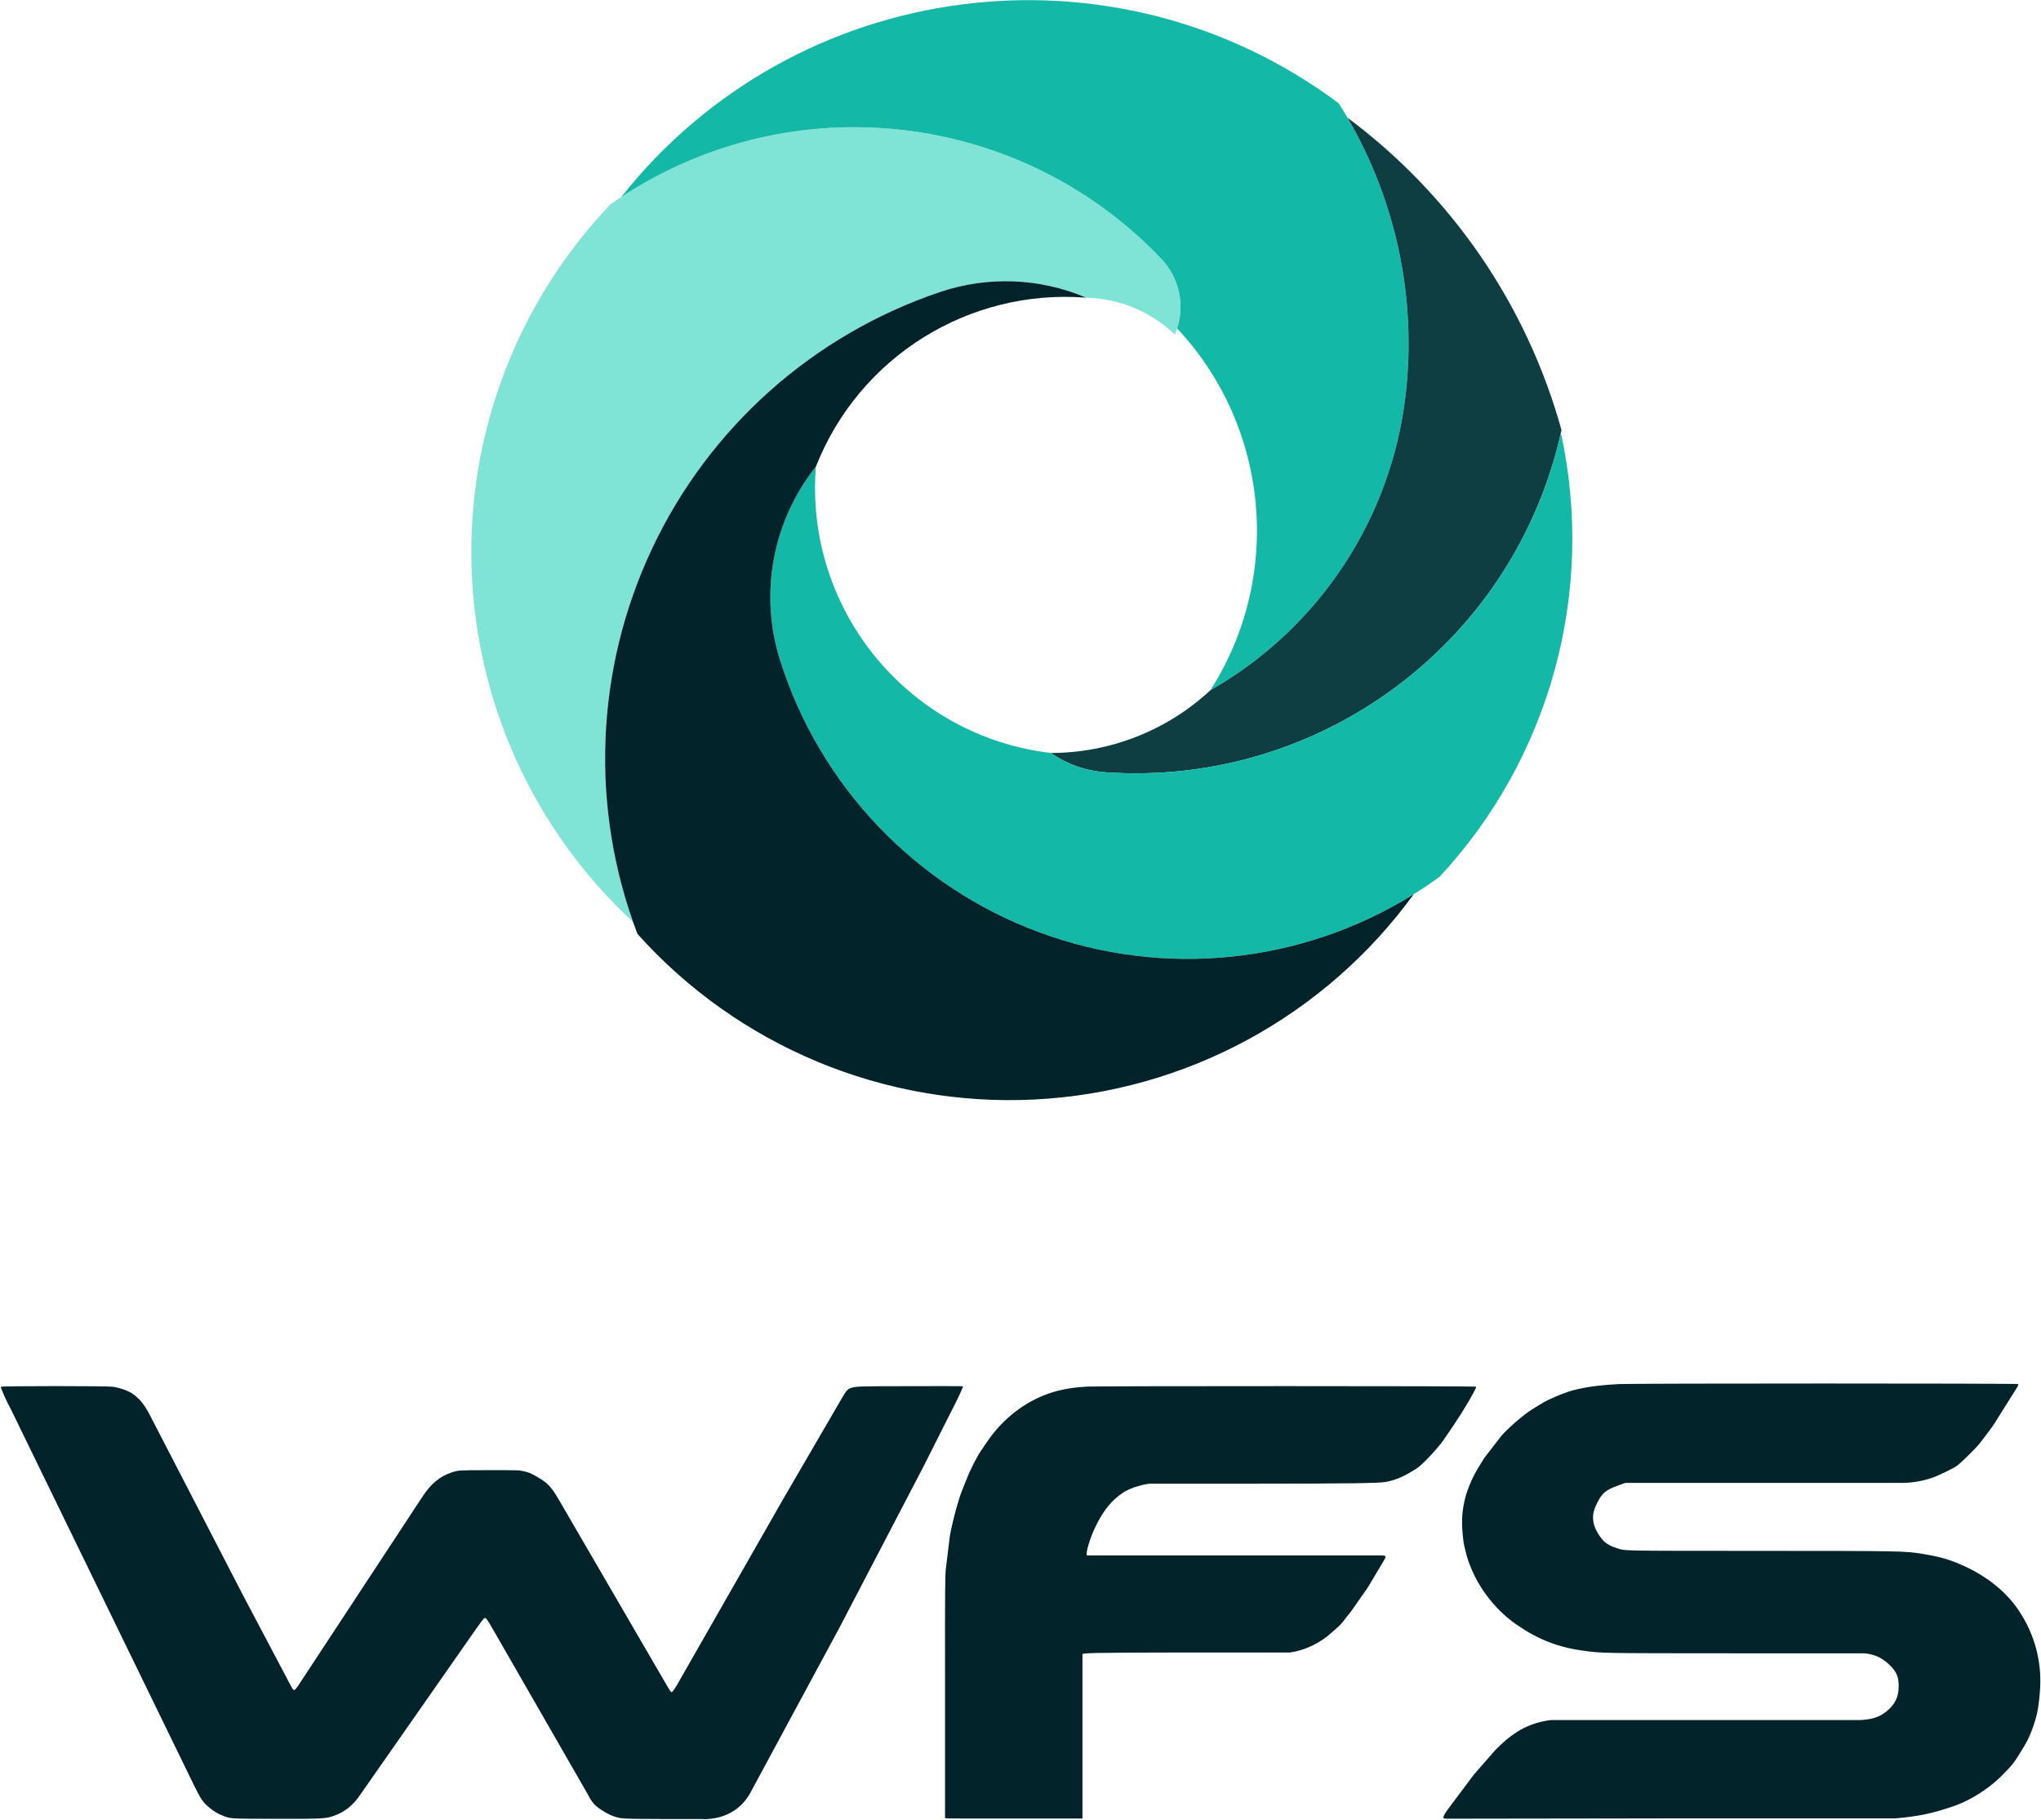
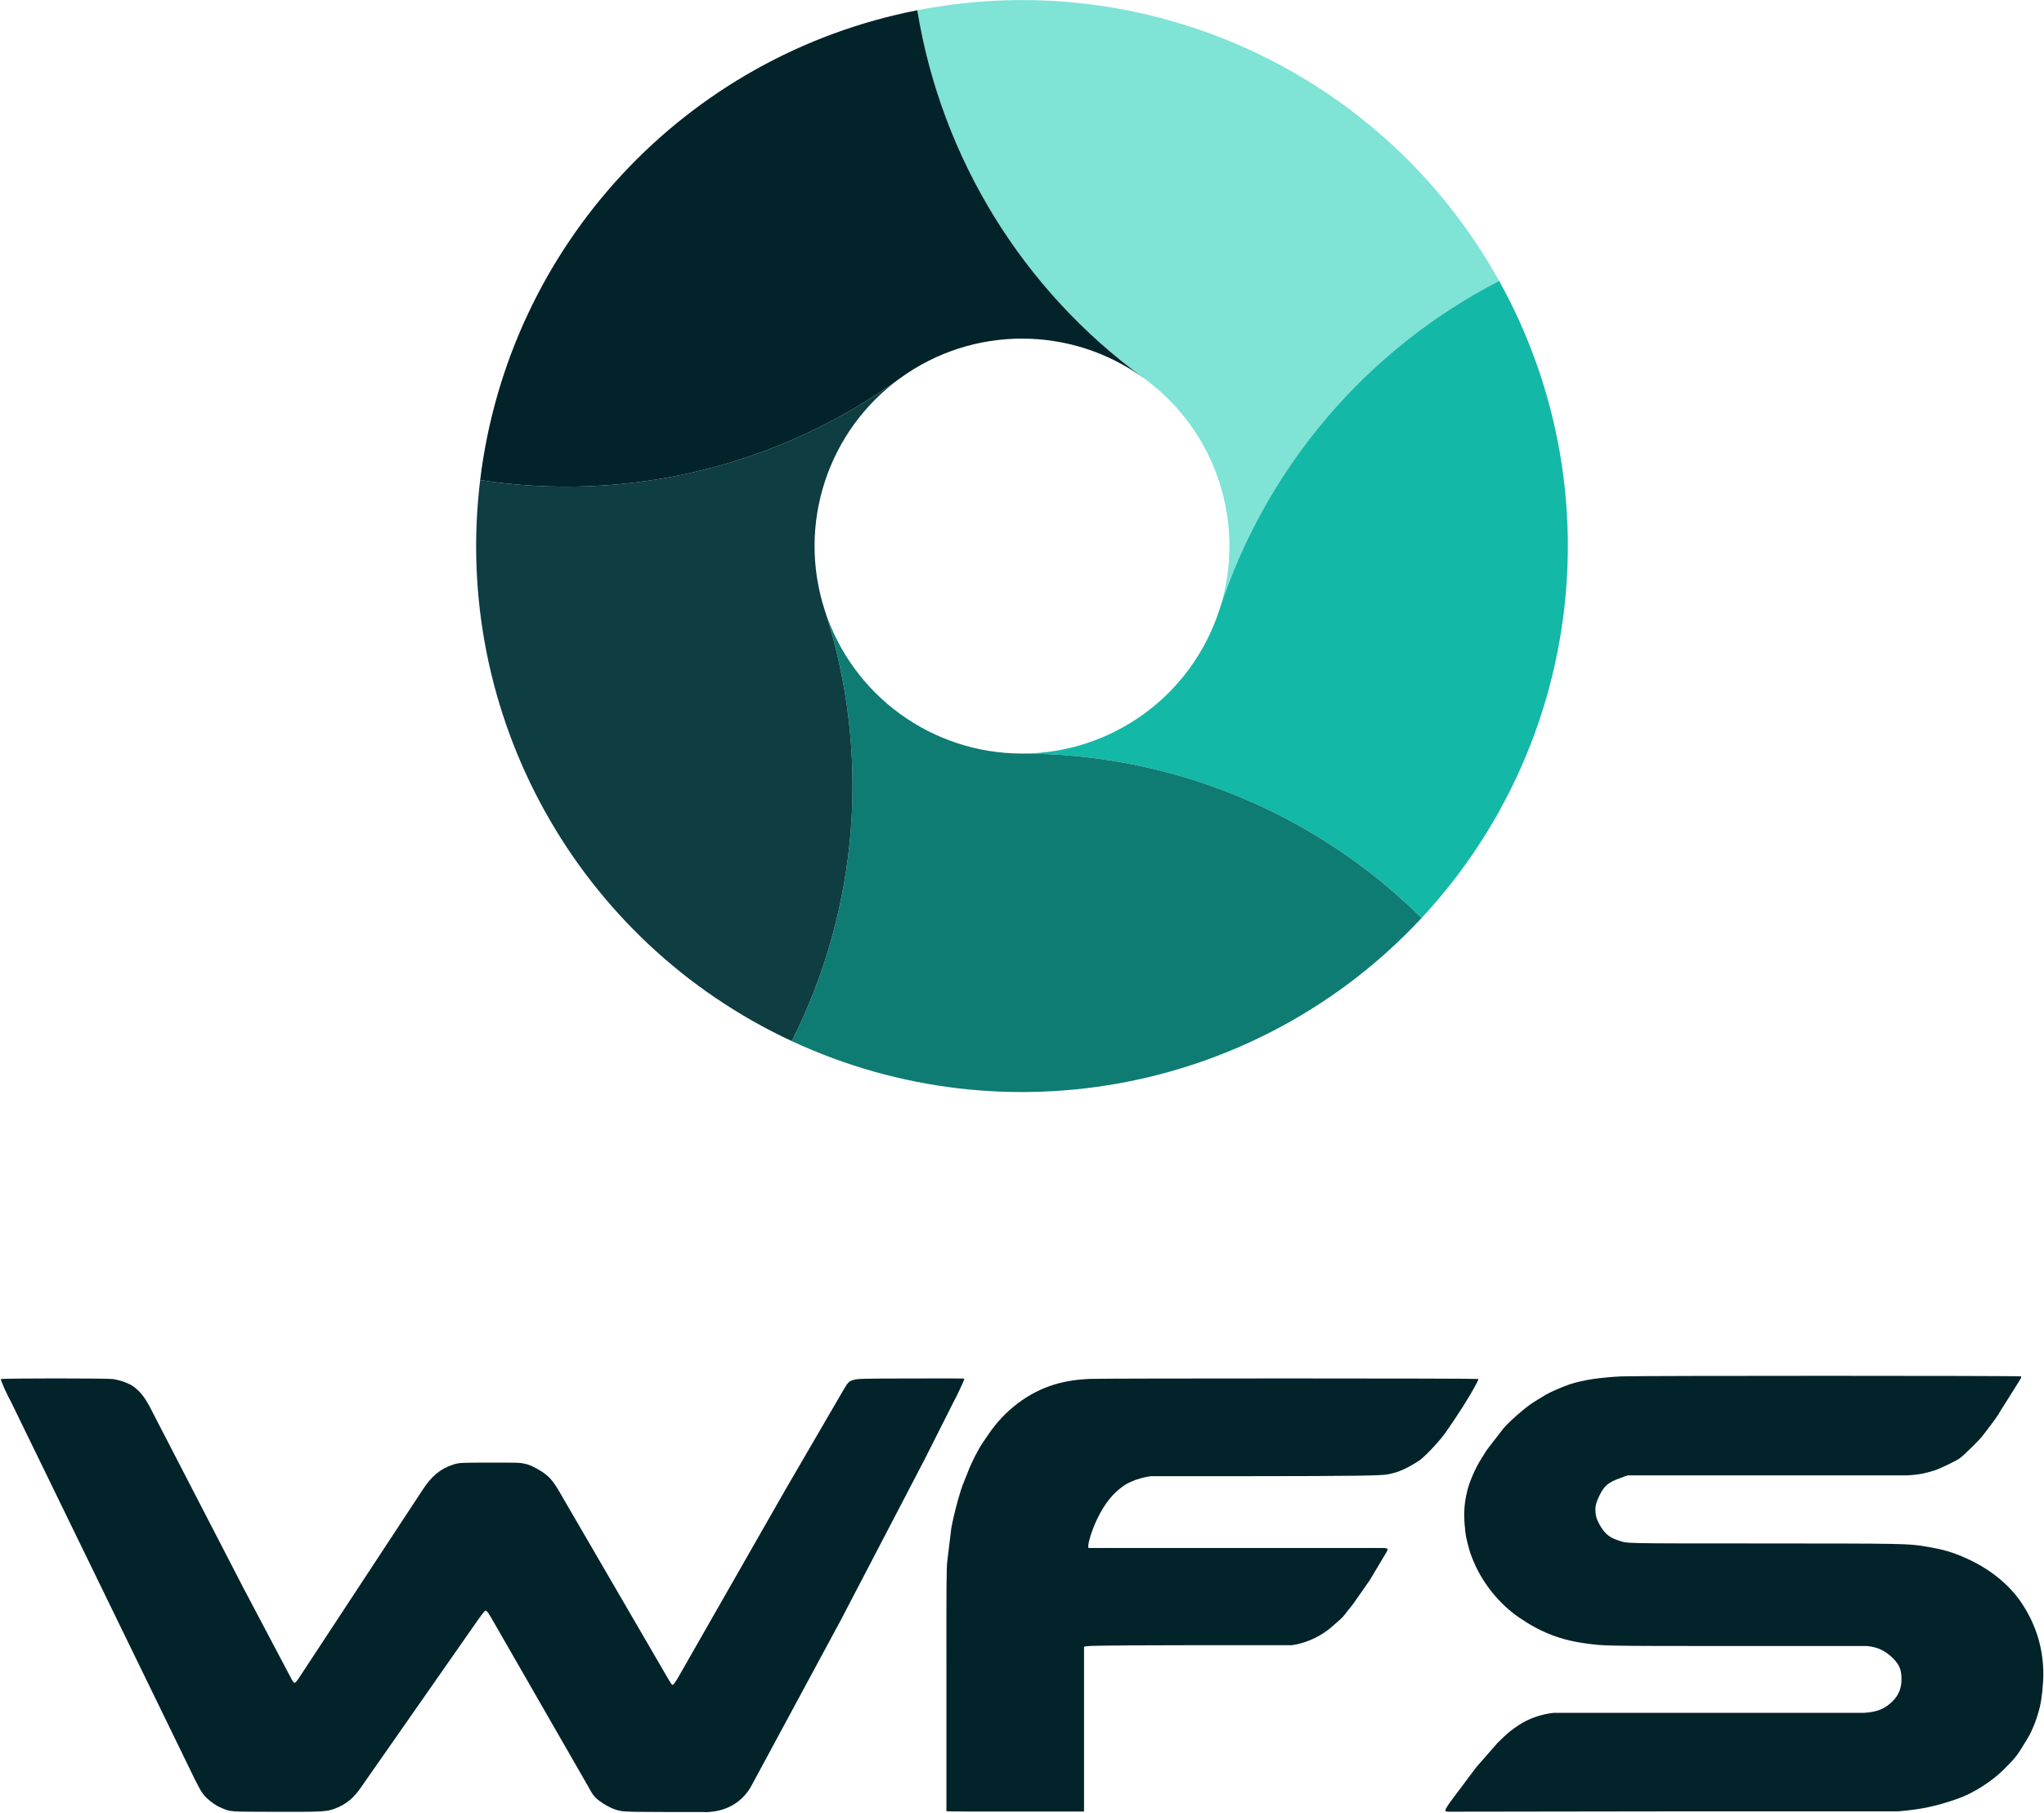
- <svg xmlns="http://www.w3.org/2000/svg" viewBox="-936.16 -503.4 1872.32 1669.2" width="1872.32" height="1669.2">
+ <svg xmlns="http://www.w3.org/2000/svg" viewBox="-936.16 -500.1 1872.32 1660.2" width="1872.32" height="1660.2">
  <g id="icon">
-     <path id="blade-1" fill="#7FE3D6" d="M -355.41 342.25 A 462.17 462.17 0 0 1 -376.19 -315.92 A 388.91 388.91 0 0 1 129.21 -266 A 63.93 63.93 0 0 1 141.59 -196.56 A 121.68 121.68 0 0 0 60.3 -230.35 A 188.4 188.4 0 0 0 -73.73 -235.59 A 451.45 451.45 0 0 0 -355.41 342.25 Z" />
-     <path id="blade-2" fill="#14B8A6" d="M 174.16 129.74 A 271.8 271.8 0 0 0 143.71 -202.17 A 63.93 63.93 0 0 0 129.21 -266 A 388.91 388.91 0 0 0 -366.29 -322.66 A 476.24 476.24 0 0 1 291.89 -408.67 A 410.67 410.67 0 0 1 353.29 -141.01 A 359.11 359.11 0 0 1 174.16 129.74 Z" />
-     <path id="blade-3" fill="#0E3D42" d="M 27.83 187.25 A 215.38 215.38 0 0 0 174.16 129.74 A 359.11 359.11 0 0 0 353.29 -141.01 A 410.67 410.67 0 0 0 299.99 -395.39 A 534.99 534.99 0 0 1 496.3 -108.87 A 400.06 400.06 0 0 1 78.13 204.96 A 99.9 99.9 0 0 1 27.83 187.25 Z" />
-     <path id="blade-4" fill="#14B8A6" d="M -187.7 -75.4 A 244.9 244.9 0 0 0 27.83 187.25 A 99.9 99.9 0 0 0 78.13 204.96 A 400.06 400.06 0 0 0 495.74 -106.38 A 455.65 455.65 0 0 1 384.48 300.81 A 392.18 392.18 0 0 1 -220.48 102.39 A 192.36 192.36 0 0 1 -187.7 -75.4 Z" />
-     <path id="blade-5" fill="#022329" d="M -351.38 353.24 A 451.45 451.45 0 0 1 -73.73 -235.59 A 188.4 188.4 0 0 1 60.3 -230.35 A 245.79 245.79 0 0 0 -187.7 -75.4 A 192.36 192.36 0 0 0 -220.48 102.39 A 392.18 392.18 0 0 0 360.66 316.88 A 458.37 458.37 0 0 1 -351.38 353.24 Z" />
+     <path id="blade-1" fill="#7FE3D6" d="M 111.68 -153.71 A 520 520 0 0 1 -95.89 -490.72 A 500 500 0 0 1 437.07 -242.84 A 520 520 0 0 0 180.7 58.71 A 190 190 0 0 0 111.68 -153.71 Z" />
+     <path id="blade-2" fill="#14B8A6" d="M 180.7 58.71 A 520 520 0 0 1 437.07 -242.84 A 500 500 0 0 1 366.02 340.63 A 520 520 0 0 0 0 190 A 190 190 0 0 0 180.7 58.71 Z" />
+     <path id="blade-3" fill="#0F7C74" d="M 0 190 A 520 520 0 0 1 366.02 340.63 A 500 500 0 0 1 -210.86 453.36 A 520 520 0 0 0 -180.7 58.71 A 190 190 0 0 0 0 190 Z" />
+     <path id="blade-4" fill="#0E3D42" d="M -180.7 58.71 A 520 520 0 0 1 -210.86 453.36 A 500 500 0 0 1 -496.33 -60.44 A 520 520 0 0 0 -111.68 -153.71 A 190 190 0 0 0 -180.7 58.71 Z" />
+     <path id="blade-5" fill="#022329" d="M -111.68 -153.71 A 520 520 0 0 1 -496.33 -60.44 A 500 500 0 0 1 -95.89 -490.72 A 520 520 0 0 0 111.68 -153.71 A 190 190 0 0 0 -111.68 -153.71 Z" />
  </g>
  <g id="wordmark">
-     <g transform="translate(-936.16 765.8) scale(0.4)">
+     <g transform="translate(-936.16 760.1) scale(0.4)">
      <g fill="#022329">
        <path id="letter-W" d="M 1639.45 996.18 C 1676.08 989.58 1704.91 968.52 1721.97 935.89 L 1924.7 560.26 L 2116.99 191.62 L 2183.83 59.03 C 2190.28 47.61 2208.1 9.71 2208.1 7.44 C 2208.1 5.17 2221.83 5.38 2087.1 5.59 C 1969.72 5.76 1963.96 5.93 1952.6 9.44 C 1944.09 12.07 1941.11 15.25 1931.4 32.05 L 1798.5 260.36 L 1558.84 679.85 C 1549.97 696.13 1542.51 707.16 1540.35 707.16 C 1538.42 707.16 1536.7 704.56 1522.9 680.79 L 1281.11 265.07 C 1264.07 235.85 1254.76 226.27 1230 212.44 C 1216.19 204.74 1211.59 202.89 1200.02 200.41 C 1189.8 198.22 1189.34 198.21 1123.82 198.21 C 1053.27 198.21 1051.53 198.31 1036.72 203.09 C 1008.55 212.18 987.62 229.71 967.44 261.1 L 684.54 691.38 C 674.87 705.22 674.39 705.32 668.26 695.02 L 557.01 484.46 L 348.65 81.45 C 333.3 50.68 322.39 36.15 305.48 23.97 C 295.1 16.48 277.15 9.92 258.95 6.94 C 246.61 4.93 4.08 4.95 2.05 6.97 C 0.64 8.37 16.42 43.8 25.36 59.3 L 445.65 922.32 C 461.6 954.41 466.39 961.16 481.94 973.43 C 492.28 981.59 498.06 985.08 508.31 989.33 C 528.67 997.78 523.86 997.43 624.76 997.68 C 740.17 997.97 747.06 997.61 766.78 990.42 C 792.02 981.21 810.92 965.64 827.72 940.21 L 1083.33 574.39 C 1105.1 543.11 1109.67 537.19 1112.03 537.19 C 1115.22 537.19 1117.77 540.91 1133.71 568.74 L 1347.14 939.99 C 1356.03 956.84 1360.6 963.17 1368.37 969.38 C 1381.33 979.73 1396.54 988.38 1408.66 992.29 C 1424.7 997.46 1423.61 997.86 1521.49 998.14 L 1612.83 998.14 C 1613.75 999.09 1627.81 998.27 1639.45 996.18 Z" />
        <path id="letter-F" d="M 2482.45 997.01 L 2482.45 620.23 C 2484.03 617.66 2496.21 616.58 2718.6 616.27 L 2958.72 616.27 C 2993.8 611.11 3028.44 594.03 3053.12 571.35 C 3057.22 567.58 3063.79 561.81 3067.72 558.53 C 3071.64 555.25 3076.98 549.72 3079.57 546.25 C 3084.66 539.41 3086.96 536.48 3098.5 522.13 L 3136.86 467.21 L 3174.85 403.58 C 3179.41 395.67 3179.09 394.39 3169.48 393.72 L 2492.94 393.72 C 2489.01 389.8 2499.06 355.26 2512.29 327.88 C 2530.35 290.48 2549.3 267.15 2575.94 249.51 C 2589.17 240.75 2613.78 232.1 2635.69 229.26 L 2853.11 229.26 C 3108.44 229.11 3162.41 228 3177.97 225.14 C 3201.55 220.81 3220.19 212.67 3249.53 193.89 C 3261.71 186.1 3296.95 148.71 3310.55 129.17 C 3342.37 83.4 3365.02 47.53 3380.29 18.72 C 3385.19 9.47 3385.88 7.61 3384.74 6.66 C 3382.92 5.15 2522.49 5.08 2493.5 6.58 C 2463.21 8.16 2438.27 12.21 2414.37 19.45 C 2355 37.43 2300.67 78.47 2263.74 133.24 C 2259.2 139.97 2253.55 148.23 2251.2 151.6 C 2240.66 166.64 2224.7 197.87 2216.79 218.93 C 2213.67 227.21 2209.41 237.86 2207.32 242.59 C 2199.28 260.79 2184.76 314.06 2178.47 348.4 L 2169.47 422.34 C 2167.27 436.44 2167.2 487.39 2167.31 653.01 L 2167.31 996.03 C 2168.3 996.85 2179.87 996.78 2208.65 997.01 L 2482.45 997.01 Z" />
        <path id="letter-S" d="M 4346.52 996.71 C 4401.32 992.05 4433.2 984.82 4480.7 968.58 C 4517.01 956.17 4558.73 930.19 4587.1 902.33 C 4611.65 878.22 4619.48 868.79 4631.1 849.35 C 4635.27 842.36 4640.82 833.25 4643.42 829.1 C 4653.66 812.77 4664.93 783.93 4671.22 757.94 C 4675.62 739.73 4679.21 706.22 4679.27 682.67 C 4679.43 623.92 4662.37 568.35 4628.99 518.83 C 4601.09 477.46 4557.68 442.26 4504.98 418.28 C 4472.54 403.52 4450.5 397.02 4410.55 390.41 C 4368.53 383.46 4366.25 383.42 4027.78 383.27 C 3707.26 383.13 3728.53 383.57 3707.05 376.68 C 3693.42 372.31 3685.31 367.83 3677.98 360.64 C 3667.88 350.73 3657.11 331.72 3654.87 319.83 C 3651.71 303.02 3653.52 292.52 3662.93 273.29 C 3673.75 251.16 3682.98 243.36 3709.42 234.04 C 3715.96 231.74 3724.44 227.94 3728.29 227.4 L 4366.76 227.4 C 4394.58 226.16 4411.14 222.1 4430.32 216.05 C 4442.11 212.32 4480.59 193.77 4487.94 188.27 C 4498.46 180.39 4532.21 147.16 4540.06 136.95 C 4568.71 99.69 4573.19 93.45 4581.26 79.57 L 4626.64 7.33 C 4628.9 3.01 4629.22 1.72 4628.26 0.77 C 4626.56 -0.93 3745.48 -0.92 3713.28 0.77 C 3661.36 3.51 3624.73 9.11 3595.01 18.84 C 3580.16 23.7 3549.45 36.98 3540.63 42.35 C 3536.67 44.76 3528.34 49.82 3522.13 53.6 C 3507 62.8 3501.29 66.85 3486.72 78.74 C 3470.42 92.04 3450.82 110.38 3443.38 119.3 L 3404.47 169.62 C 3401.91 173.95 3396.45 182.73 3392.35 189.13 C 3379 209.97 3365.86 239.88 3360.22 262.24 C 3353.18 290.2 3351.49 314.68 3354.52 345.1 C 3356.49 364.97 3356.69 366.16 3360.31 380.89 C 3365.31 401.19 3367.8 408.73 3375.41 426.55 C 3396.66 476.29 3434.55 522.6 3478.81 552.94 C 3528.82 587.22 3574.68 604.85 3633.82 612.52 C 3674.32 617.78 3664.4 618.1 3977.22 618.15 L 4275.51 618.15 C 4299.98 620.51 4316.96 628.71 4333.93 645.22 C 4349.52 660.39 4354.55 672.33 4354.45 693.97 C 4354.33 718.25 4346.21 735.1 4326.97 750.97 C 4312.05 763.27 4296.03 769.46 4267.89 771.17 L 3557.23 771.17 C 3528.21 774.34 3499.48 785.03 3478.76 798.69 C 3459.32 811.51 3452.17 817.48 3429.41 839.92 L 3380.52 895.84 L 3325.31 969.47 C 3316.16 981.42 3309.61 992.12 3309.96 994.55 C 3310.23 996.48 3310.9 996.99 3316.38 997.43 L 3824.86 996.71 L 4346.52 996.71 Z" />
      </g>
    </g>
  </g>
</svg>
